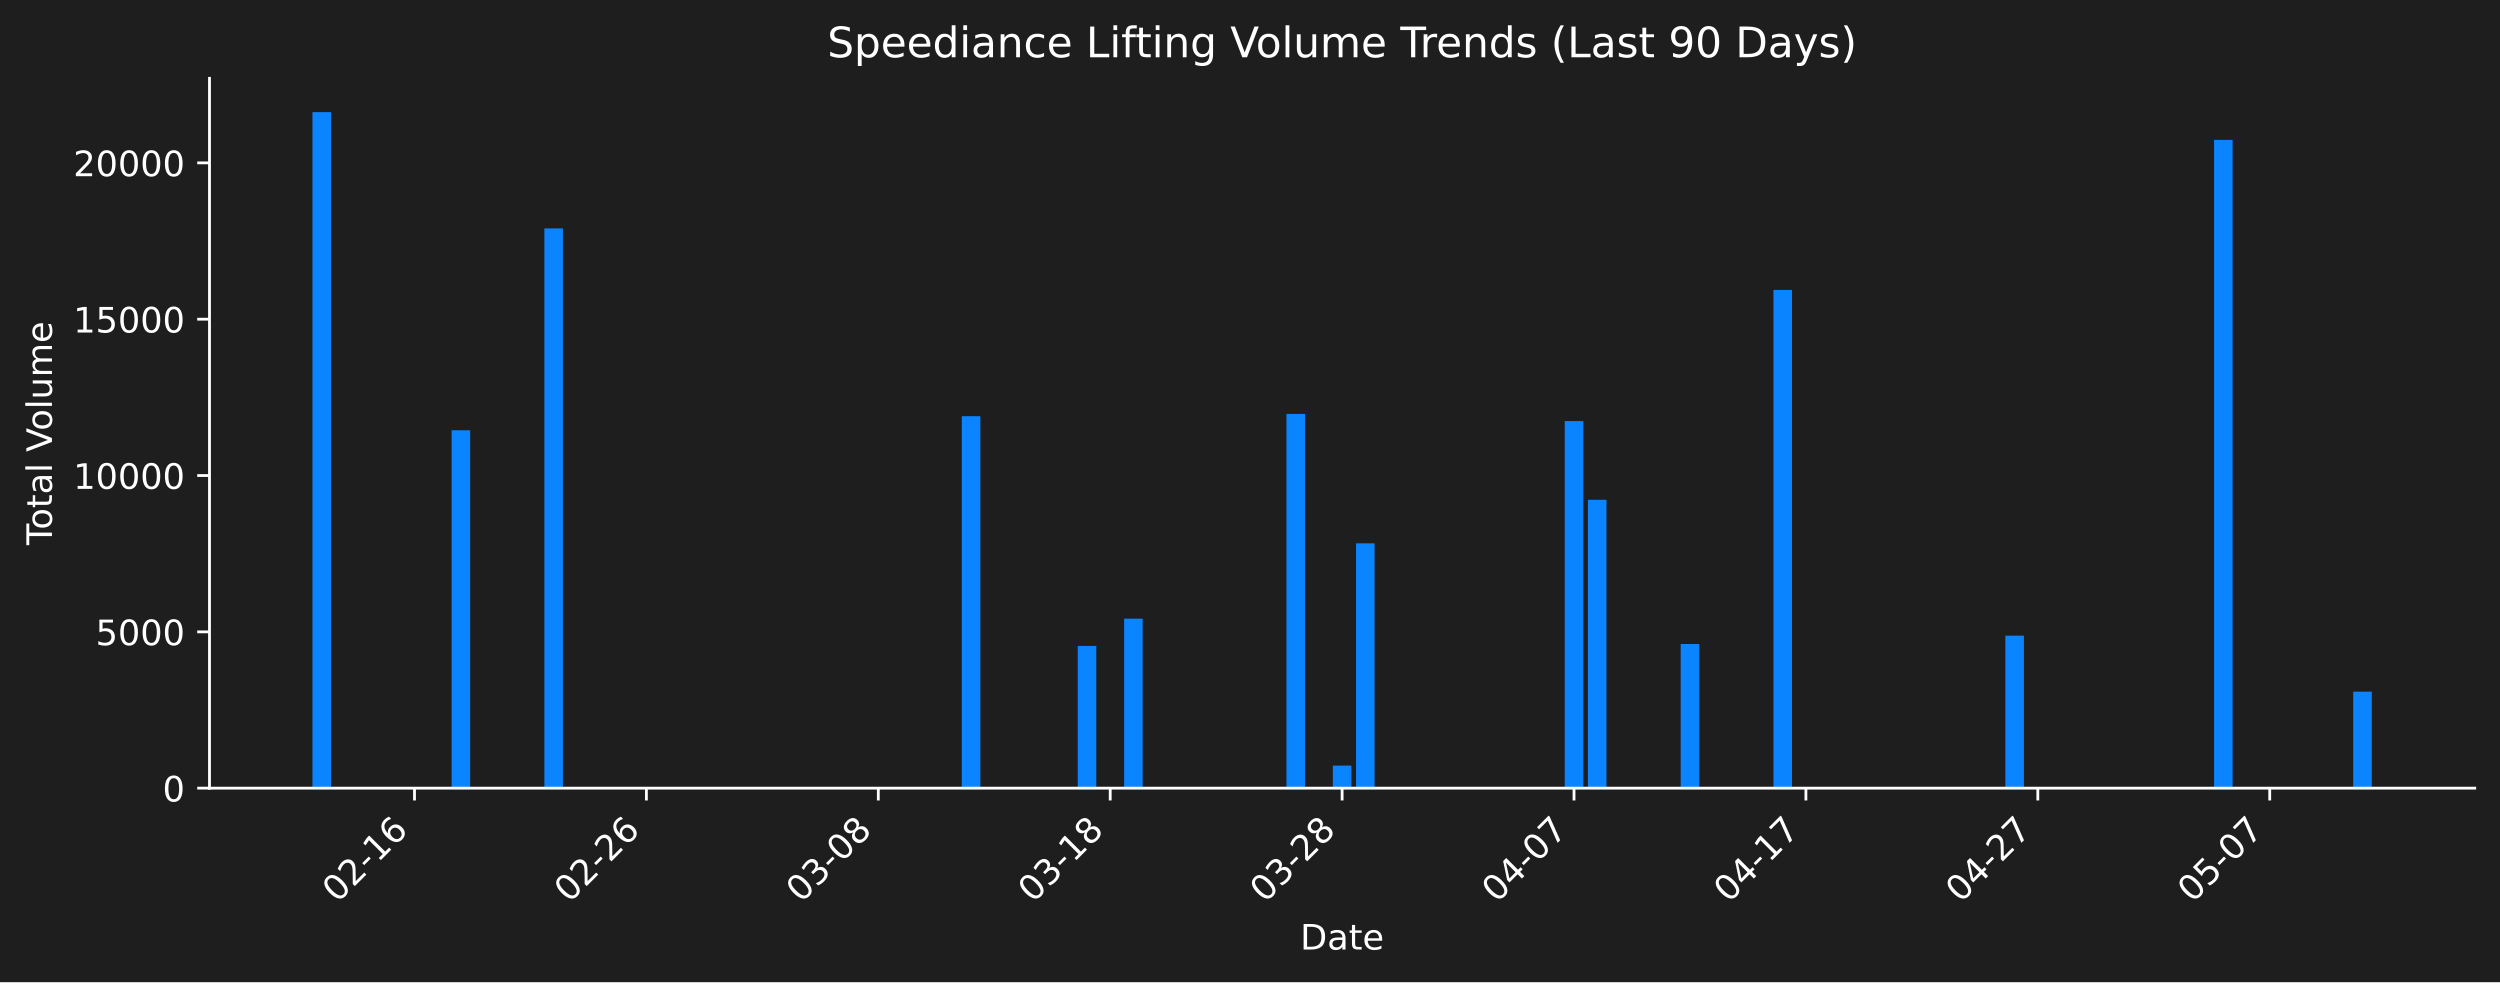
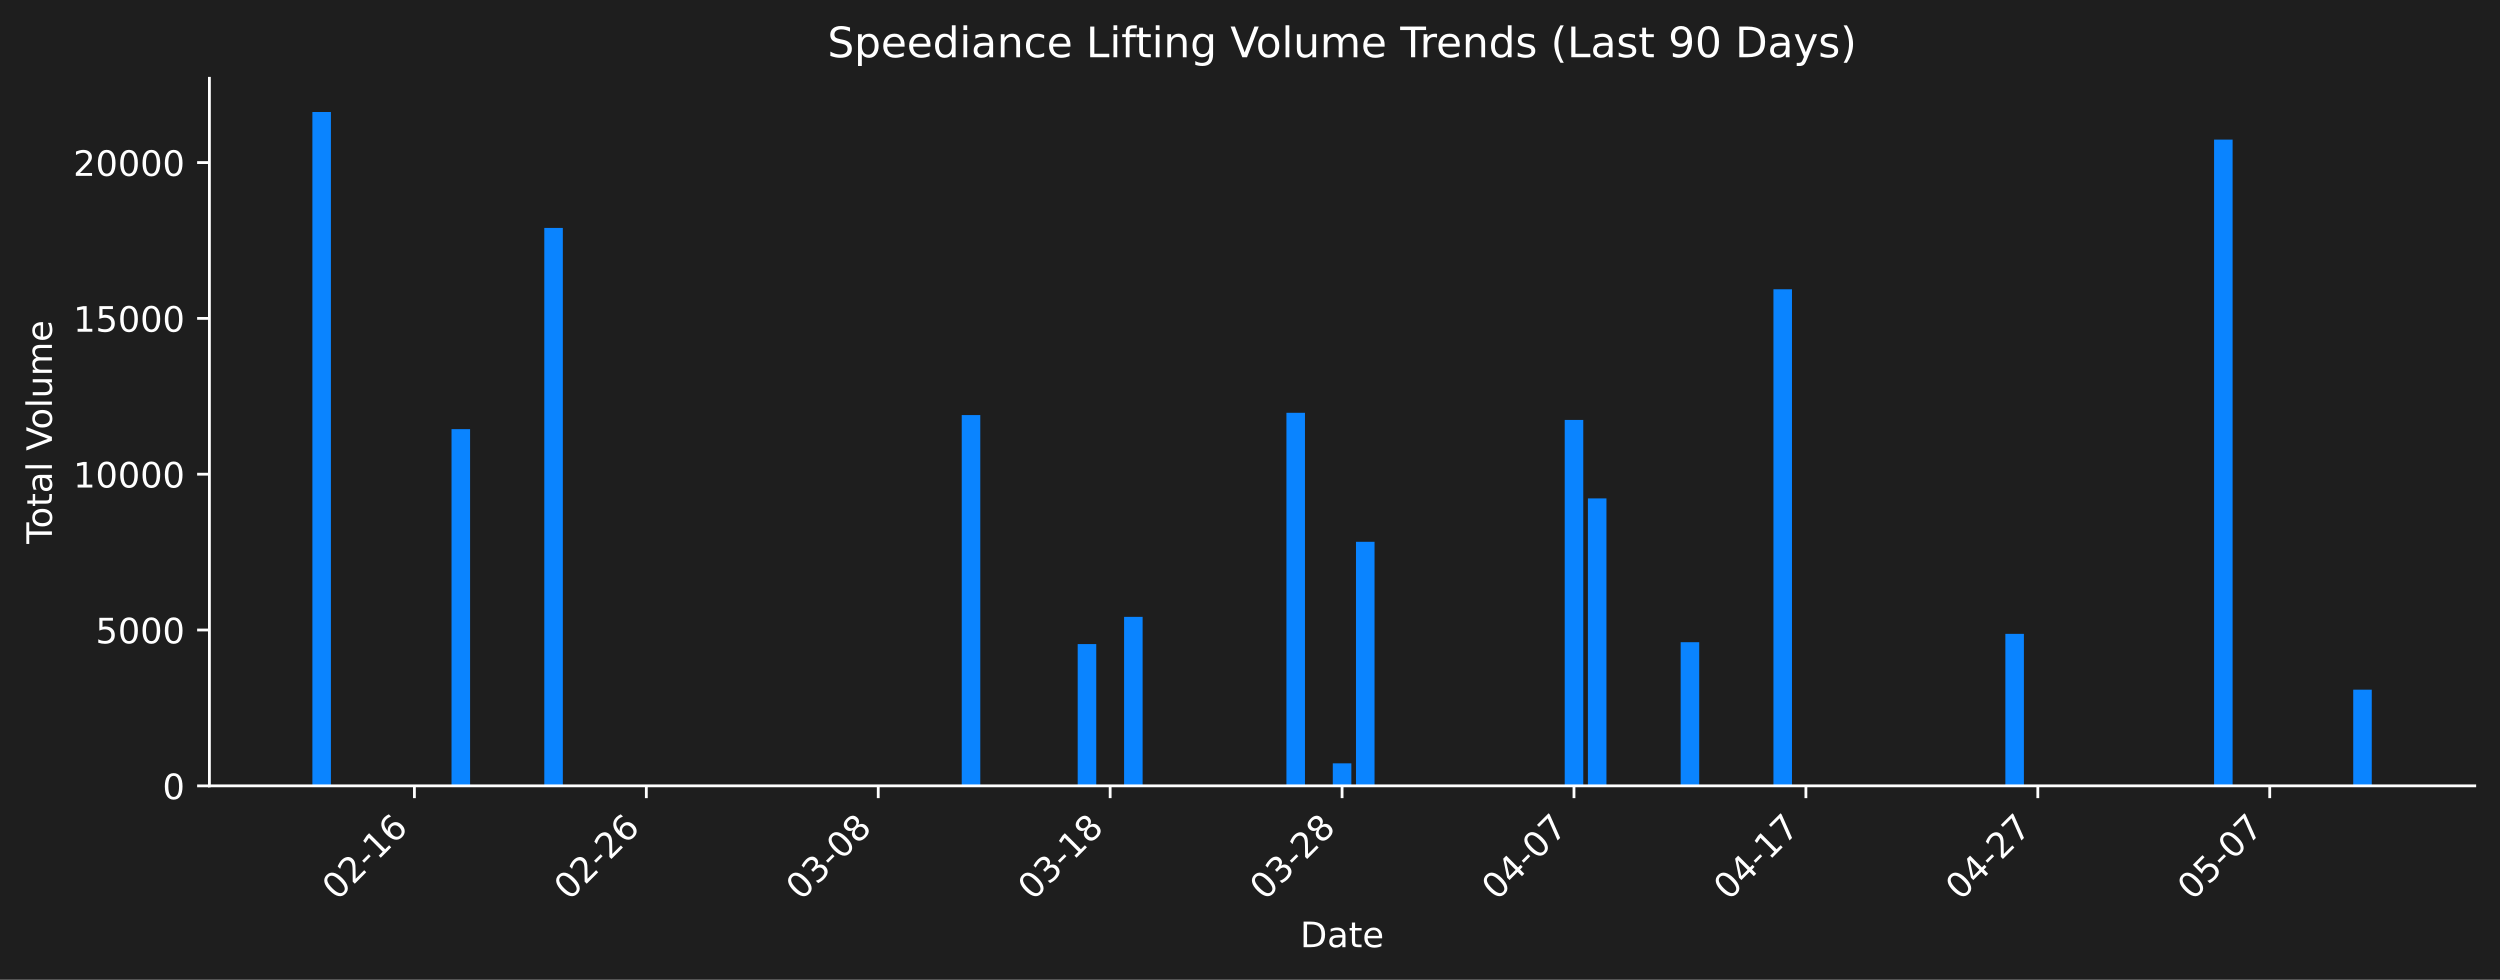
- <svg xmlns="http://www.w3.org/2000/svg" xmlns:xlink="http://www.w3.org/1999/xlink" width="712.306pt" height="279.832pt" viewBox="0 0 712.306 279.832" version="1.1">
+ <svg xmlns="http://www.w3.org/2000/svg" xmlns:xlink="http://www.w3.org/1999/xlink" width="712.621pt" height="279.271pt" viewBox="0 0 712.621 279.271" version="1.1">
  <defs>
    <style type="text/css">*{stroke-linejoin: round; stroke-linecap: butt}</style>
  </defs>
  <g id="figure_1">
    <g id="patch_1">
-       <path d="M 0 279.832  L 712.306 279.832  L 712.306 0  L 0 0  z " style="fill: #1e1e1e" />
+       <path d="M 0 279.271  L 712.621 279.271  L 712.621 0  L 0 0  z " style="fill: #1e1e1e" />
    </g>
    <g id="axes_1">
      <g id="patch_2">
-         <path d="M 59.691 224.563  L 705.106 224.563  L 705.106 22.318  L 59.691 22.318  L 59.691 224.563  z " style="fill: none" />
+         <path d="M 59.691 224.002  L 705.421 224.002  L 705.421 22.318  L 59.691 22.318  L 59.691 224.002  z " style="fill: none" />
      </g>
      <g id="patch_3">
-         <path d="M 89.028 224.563  L 94.314 224.563  L 94.314 31.949  L 89.028 31.949  z " clip-path="url(#p194a3046d8)" style="fill: #0a84ff" />
+         <path d="M 89.042 224.002  L 94.331 224.002  L 94.331 31.922  L 89.042 31.922  z " clip-path="url(#pcdb43b0e74)" style="fill: #0a84ff" />
      </g>
      <g id="patch_4">
-         <path d="M 128.672 224.563  L 133.958 224.563  L 133.958 122.595  L 128.672 122.595  z " clip-path="url(#p194a3046d8)" style="fill: #0a84ff" />
+         <path d="M 128.706 224.002  L 133.995 224.002  L 133.995 122.317  L 128.706 122.317  z " clip-path="url(#pcdb43b0e74)" style="fill: #0a84ff" />
      </g>
      <g id="patch_5">
-         <path d="M 155.102 224.563  L 160.388 224.563  L 160.388 65.082  L 155.102 65.082  z " clip-path="url(#p194a3046d8)" style="fill: #0a84ff" />
+         <path d="M 155.149 224.002  L 160.437 224.002  L 160.437 64.963  L 155.149 64.963  z " clip-path="url(#pcdb43b0e74)" style="fill: #0a84ff" />
      </g>
      <g id="patch_6">
-         <path d="M 274.036 224.563  L 279.322 224.563  L 279.322 118.586  L 274.036 118.586  z " clip-path="url(#p194a3046d8)" style="fill: #0a84ff" />
+         <path d="M 274.141 224.002  L 279.429 224.002  L 279.429 118.32  L 274.141 118.32  z " clip-path="url(#pcdb43b0e74)" style="fill: #0a84ff" />
      </g>
      <g id="patch_7">
-         <path d="M 307.073 224.563  L 312.359 224.563  L 312.359 184.032  L 307.073 184.032  z " clip-path="url(#p194a3046d8)" style="fill: #0a84ff" />
+         <path d="M 307.194 224.002  L 312.483 224.002  L 312.483 183.584  L 307.194 183.584  z " clip-path="url(#pcdb43b0e74)" style="fill: #0a84ff" />
      </g>
      <g id="patch_8">
-         <path d="M 320.288 224.563  L 325.574 224.563  L 325.574 176.273  L 320.288 176.273  z " clip-path="url(#p194a3046d8)" style="fill: #0a84ff" />
+         <path d="M 320.415 224.002  L 325.704 224.002  L 325.704 175.846  L 320.415 175.846  z " clip-path="url(#pcdb43b0e74)" style="fill: #0a84ff" />
      </g>
      <g id="patch_9">
-         <path d="M 366.54 224.563  L 371.826 224.563  L 371.826 117.936  L 366.54 117.936  z " clip-path="url(#p194a3046d8)" style="fill: #0a84ff" />
+         <path d="M 366.69 224.002  L 371.979 224.002  L 371.979 117.671  L 366.69 117.671  z " clip-path="url(#pcdb43b0e74)" style="fill: #0a84ff" />
      </g>
      <g id="patch_10">
-         <path d="M 379.755 224.563  L 385.041 224.563  L 385.041 218.132  L 379.755 218.132  z " clip-path="url(#p194a3046d8)" style="fill: #0a84ff" />
+         <path d="M 379.911 224.002  L 385.2 224.002  L 385.2 217.589  L 379.911 217.589  z " clip-path="url(#pcdb43b0e74)" style="fill: #0a84ff" />
      </g>
      <g id="patch_11">
-         <path d="M 386.363 224.563  L 391.649 224.563  L 391.649 154.815  L 386.363 154.815  z " clip-path="url(#p194a3046d8)" style="fill: #0a84ff" />
+         <path d="M 386.522 224.002  L 391.811 224.002  L 391.811 154.447  L 386.522 154.447  z " clip-path="url(#pcdb43b0e74)" style="fill: #0a84ff" />
      </g>
      <g id="patch_12">
-         <path d="M 445.83 224.563  L 451.116 224.563  L 451.116 119.976  L 445.83 119.976  z " clip-path="url(#p194a3046d8)" style="fill: #0a84ff" />
+         <path d="M 446.018 224.002  L 451.307 224.002  L 451.307 119.705  L 446.018 119.705  z " clip-path="url(#pcdb43b0e74)" style="fill: #0a84ff" />
      </g>
      <g id="patch_13">
-         <path d="M 452.437 224.563  L 457.723 224.563  L 457.723 142.397  L 452.437 142.397  z " clip-path="url(#p194a3046d8)" style="fill: #0a84ff" />
+         <path d="M 452.629 224.002  L 457.917 224.002  L 457.917 142.064  L 452.629 142.064  z " clip-path="url(#pcdb43b0e74)" style="fill: #0a84ff" />
      </g>
      <g id="patch_14">
-         <path d="M 478.867 224.563  L 484.153 224.563  L 484.153 183.498  L 478.867 183.498  z " clip-path="url(#p194a3046d8)" style="fill: #0a84ff" />
+         <path d="M 479.071 224.002  L 484.36 224.002  L 484.36 183.051  L 479.071 183.051  z " clip-path="url(#pcdb43b0e74)" style="fill: #0a84ff" />
      </g>
      <g id="patch_15">
-         <path d="M 505.297 224.563  L 510.583 224.563  L 510.583 82.617  L 505.297 82.617  z " clip-path="url(#p194a3046d8)" style="fill: #0a84ff" />
+         <path d="M 505.514 224.002  L 510.803 224.002  L 510.803 82.449  L 505.514 82.449  z " clip-path="url(#pcdb43b0e74)" style="fill: #0a84ff" />
      </g>
      <g id="patch_16">
-         <path d="M 571.371 224.563  L 576.657 224.563  L 576.657 181.124  L 571.371 181.124  z " clip-path="url(#p194a3046d8)" style="fill: #0a84ff" />
+         <path d="M 571.621 224.002  L 576.909 224.002  L 576.909 180.684  L 571.621 180.684  z " clip-path="url(#pcdb43b0e74)" style="fill: #0a84ff" />
      </g>
      <g id="patch_17">
-         <path d="M 584.586 224.563  L 589.872 224.563  L 589.872 224.563  L 584.586 224.563  z " clip-path="url(#p194a3046d8)" style="fill: #0a84ff" />
+         <path d="M 584.842 224.002  L 590.131 224.002  L 590.131 224.002  L 584.842 224.002  z " clip-path="url(#pcdb43b0e74)" style="fill: #0a84ff" />
      </g>
      <g id="patch_18">
-         <path d="M 630.838 224.563  L 636.124 224.563  L 636.124 39.846  L 630.838 39.846  z " clip-path="url(#p194a3046d8)" style="fill: #0a84ff" />
+         <path d="M 631.117 224.002  L 636.405 224.002  L 636.405 39.797  L 631.117 39.797  z " clip-path="url(#pcdb43b0e74)" style="fill: #0a84ff" />
      </g>
      <g id="patch_19">
-         <path d="M 670.483 224.563  L 675.769 224.563  L 675.769 197.065  L 670.483 197.065  z " clip-path="url(#p194a3046d8)" style="fill: #0a84ff" />
+         <path d="M 670.781 224.002  L 676.069 224.002  L 676.069 196.58  L 670.781 196.58  z " clip-path="url(#pcdb43b0e74)" style="fill: #0a84ff" />
      </g>
      <g id="matplotlib.axis_1">
        <g id="xtick_1">
          <g id="line2d_1">
            <defs>
-               <path id="m5ed603af7c" d="M 0 0  L 0 3.5  " style="stroke: #ffffff; stroke-width: 0.8" />
+               <path id="m68e577cd50" d="M 0 0  L 0 3.5  " style="stroke: #ffffff; stroke-width: 0.8" />
            </defs>
            <g>
-               <use xlink:href="#m5ed603af7c" x="118.1" y="224.563" style="fill: #ffffff; stroke: #ffffff; stroke-width: 0.8" />
+               <use xlink:href="#m68e577cd50" x="118.129" y="224.002" style="fill: #ffffff; stroke: #ffffff; stroke-width: 0.8" />
            </g>
          </g>
          <g id="text_1">
-             <g style="fill: #ffffff" transform="translate(96.08288 257.483) rotate(-45) scale(0.1 -0.1)">
+             <g style="fill: #ffffff" transform="translate(96.11139 256.9221) rotate(-45) scale(0.1 -0.1)">
              <defs>
                <path id="DejaVuSans-30" d="M 2034 4250  Q 1547 4250 1301 3770  Q 1056 3291 1056 2328  Q 1056 1369 1301 889  Q 1547 409 2034 409  Q 2525 409 2770 889  Q 3016 1369 3016 2328  Q 3016 3291 2770 3770  Q 2525 4250 2034 4250  z M 2034 4750  Q 2819 4750 3233 4129  Q 3647 3509 3647 2328  Q 3647 1150 3233 529  Q 2819 -91 2034 -91  Q 1250 -91 836 529  Q 422 1150 422 2328  Q 422 3509 836 4129  Q 1250 4750 2034 4750  z " transform="scale(0.015625)" />
                <path id="DejaVuSans-32" d="M 1228 531  L 3431 531  L 3431 0  L 469 0  L 469 531  Q 828 903 1448 1529  Q 2069 2156 2228 2338  Q 2531 2678 2651 2914  Q 2772 3150 2772 3378  Q 2772 3750 2511 3984  Q 2250 4219 1831 4219  Q 1534 4219 1204 4116  Q 875 4013 500 3803  L 500 4441  Q 881 4594 1212 4672  Q 1544 4750 1819 4750  Q 2544 4750 2975 4387  Q 3406 4025 3406 3419  Q 3406 3131 3298 2873  Q 3191 2616 2906 2266  Q 2828 2175 2409 1742  Q 1991 1309 1228 531  z " transform="scale(0.015625)" />
                <path id="DejaVuSans-2d" d="M 313 2009  L 1997 2009  L 1997 1497  L 313 1497  L 313 2009  z " transform="scale(0.015625)" />
                <path id="DejaVuSans-31" d="M 794 531  L 1825 531  L 1825 4091  L 703 3866  L 703 4441  L 1819 4666  L 2450 4666  L 2450 531  L 3481 531  L 3481 0  L 794 0  L 794 531  z " transform="scale(0.015625)" />
                <path id="DejaVuSans-36" d="M 2113 2584  Q 1688 2584 1439 2293  Q 1191 2003 1191 1497  Q 1191 994 1439 701  Q 1688 409 2113 409  Q 2538 409 2786 701  Q 3034 994 3034 1497  Q 3034 2003 2786 2293  Q 2538 2584 2113 2584  z M 3366 4563  L 3366 3988  Q 3128 4100 2886 4159  Q 2644 4219 2406 4219  Q 1781 4219 1451 3797  Q 1122 3375 1075 2522  Q 1259 2794 1537 2939  Q 1816 3084 2150 3084  Q 2853 3084 3261 2657  Q 3669 2231 3669 1497  Q 3669 778 3244 343  Q 2819 -91 2113 -91  Q 1303 -91 875 529  Q 447 1150 447 2328  Q 447 3434 972 4092  Q 1497 4750 2381 4750  Q 2619 4750 2861 4703  Q 3103 4656 3366 4563  z " transform="scale(0.015625)" />
              </defs>
              <use xlink:href="#DejaVuSans-30" />
              <use xlink:href="#DejaVuSans-32" transform="translate(63.62305 0)" />
              <use xlink:href="#DejaVuSans-2d" transform="translate(127.2461 0)" />
              <use xlink:href="#DejaVuSans-31" transform="translate(163.3301 0)" />
              <use xlink:href="#DejaVuSans-36" transform="translate(226.9531 0)" />
            </g>
          </g>
        </g>
        <g id="xtick_2">
          <g id="line2d_2">
            <g>
-               <use xlink:href="#m5ed603af7c" x="184.175" y="224.563" style="fill: #ffffff; stroke: #ffffff; stroke-width: 0.8" />
+               <use xlink:href="#m68e577cd50" x="184.236" y="224.002" style="fill: #ffffff; stroke: #ffffff; stroke-width: 0.8" />
            </g>
          </g>
          <g id="text_2">
-             <g style="fill: #ffffff" transform="translate(162.1573 257.483) rotate(-45) scale(0.1 -0.1)">
+             <g style="fill: #ffffff" transform="translate(162.2181 256.9221) rotate(-45) scale(0.1 -0.1)">
              <use xlink:href="#DejaVuSans-30" />
              <use xlink:href="#DejaVuSans-32" transform="translate(63.62305 0)" />
              <use xlink:href="#DejaVuSans-2d" transform="translate(127.2461 0)" />
              <use xlink:href="#DejaVuSans-32" transform="translate(163.3301 0)" />
              <use xlink:href="#DejaVuSans-36" transform="translate(226.9531 0)" />
            </g>
          </g>
        </g>
        <g id="xtick_3">
          <g id="line2d_3">
            <g>
-               <use xlink:href="#m5ed603af7c" x="250.249" y="224.563" style="fill: #ffffff; stroke: #ffffff; stroke-width: 0.8" />
+               <use xlink:href="#m68e577cd50" x="250.342" y="224.002" style="fill: #ffffff; stroke: #ffffff; stroke-width: 0.8" />
            </g>
          </g>
          <g id="text_3">
-             <g style="fill: #ffffff" transform="translate(228.2317 257.483) rotate(-45) scale(0.1 -0.1)">
+             <g style="fill: #ffffff" transform="translate(228.3247 256.9221) rotate(-45) scale(0.1 -0.1)">
              <defs>
                <path id="DejaVuSans-33" d="M 2597 2516  Q 3050 2419 3304 2112  Q 3559 1806 3559 1356  Q 3559 666 3084 287  Q 2609 -91 1734 -91  Q 1441 -91 1130 -33  Q 819 25 488 141  L 488 750  Q 750 597 1062 519  Q 1375 441 1716 441  Q 2309 441 2620 675  Q 2931 909 2931 1356  Q 2931 1769 2642 2001  Q 2353 2234 1838 2234  L 1294 2234  L 1294 2753  L 1863 2753  Q 2328 2753 2575 2939  Q 2822 3125 2822 3475  Q 2822 3834 2567 4026  Q 2313 4219 1838 4219  Q 1578 4219 1281 4162  Q 984 4106 628 3988  L 628 4550  Q 988 4650 1302 4700  Q 1616 4750 1894 4750  Q 2613 4750 3031 4423  Q 3450 4097 3450 3541  Q 3450 3153 3228 2886  Q 3006 2619 2597 2516  z " transform="scale(0.015625)" />
                <path id="DejaVuSans-38" d="M 2034 2216  Q 1584 2216 1326 1975  Q 1069 1734 1069 1313  Q 1069 891 1326 650  Q 1584 409 2034 409  Q 2484 409 2743 651  Q 3003 894 3003 1313  Q 3003 1734 2745 1975  Q 2488 2216 2034 2216  z M 1403 2484  Q 997 2584 770 2862  Q 544 3141 544 3541  Q 544 4100 942 4425  Q 1341 4750 2034 4750  Q 2731 4750 3128 4425  Q 3525 4100 3525 3541  Q 3525 3141 3298 2862  Q 3072 2584 2669 2484  Q 3125 2378 3379 2068  Q 3634 1759 3634 1313  Q 3634 634 3220 271  Q 2806 -91 2034 -91  Q 1263 -91 848 271  Q 434 634 434 1313  Q 434 1759 690 2068  Q 947 2378 1403 2484  z M 1172 3481  Q 1172 3119 1398 2916  Q 1625 2713 2034 2713  Q 2441 2713 2670 2916  Q 2900 3119 2900 3481  Q 2900 3844 2670 4047  Q 2441 4250 2034 4250  Q 1625 4250 1398 4047  Q 1172 3844 1172 3481  z " transform="scale(0.015625)" />
              </defs>
              <use xlink:href="#DejaVuSans-30" />
              <use xlink:href="#DejaVuSans-33" transform="translate(63.62305 0)" />
              <use xlink:href="#DejaVuSans-2d" transform="translate(127.2461 0)" />
              <use xlink:href="#DejaVuSans-30" transform="translate(163.3301 0)" />
              <use xlink:href="#DejaVuSans-38" transform="translate(226.9531 0)" />
            </g>
          </g>
        </g>
        <g id="xtick_4">
          <g id="line2d_4">
            <g>
-               <use xlink:href="#m5ed603af7c" x="316.324" y="224.563" style="fill: #ffffff; stroke: #ffffff; stroke-width: 0.8" />
+               <use xlink:href="#m68e577cd50" x="316.449" y="224.002" style="fill: #ffffff; stroke: #ffffff; stroke-width: 0.8" />
            </g>
          </g>
          <g id="text_4">
-             <g style="fill: #ffffff" transform="translate(294.3062 257.483) rotate(-45) scale(0.1 -0.1)">
+             <g style="fill: #ffffff" transform="translate(294.4314 256.9221) rotate(-45) scale(0.1 -0.1)">
              <use xlink:href="#DejaVuSans-30" />
              <use xlink:href="#DejaVuSans-33" transform="translate(63.62305 0)" />
              <use xlink:href="#DejaVuSans-2d" transform="translate(127.2461 0)" />
              <use xlink:href="#DejaVuSans-31" transform="translate(163.3301 0)" />
              <use xlink:href="#DejaVuSans-38" transform="translate(226.9531 0)" />
            </g>
          </g>
        </g>
        <g id="xtick_5">
          <g id="line2d_5">
            <g>
-               <use xlink:href="#m5ed603af7c" x="382.398" y="224.563" style="fill: #ffffff; stroke: #ffffff; stroke-width: 0.8" />
+               <use xlink:href="#m68e577cd50" x="382.556" y="224.002" style="fill: #ffffff; stroke: #ffffff; stroke-width: 0.8" />
            </g>
          </g>
          <g id="text_5">
-             <g style="fill: #ffffff" transform="translate(360.3806 257.483) rotate(-45) scale(0.1 -0.1)">
+             <g style="fill: #ffffff" transform="translate(360.5381 256.9221) rotate(-45) scale(0.1 -0.1)">
              <use xlink:href="#DejaVuSans-30" />
              <use xlink:href="#DejaVuSans-33" transform="translate(63.62305 0)" />
              <use xlink:href="#DejaVuSans-2d" transform="translate(127.2461 0)" />
              <use xlink:href="#DejaVuSans-32" transform="translate(163.3301 0)" />
              <use xlink:href="#DejaVuSans-38" transform="translate(226.9531 0)" />
            </g>
          </g>
        </g>
        <g id="xtick_6">
          <g id="line2d_6">
            <g>
-               <use xlink:href="#m5ed603af7c" x="448.473" y="224.563" style="fill: #ffffff; stroke: #ffffff; stroke-width: 0.8" />
+               <use xlink:href="#m68e577cd50" x="448.662" y="224.002" style="fill: #ffffff; stroke: #ffffff; stroke-width: 0.8" />
            </g>
          </g>
          <g id="text_6">
-             <g style="fill: #ffffff" transform="translate(426.455 257.483) rotate(-45) scale(0.1 -0.1)">
+             <g style="fill: #ffffff" transform="translate(426.6448 256.9221) rotate(-45) scale(0.1 -0.1)">
              <defs>
                <path id="DejaVuSans-34" d="M 2419 4116  L 825 1625  L 2419 1625  L 2419 4116  z M 2253 4666  L 3047 4666  L 3047 1625  L 3713 1625  L 3713 1100  L 3047 1100  L 3047 0  L 2419 0  L 2419 1100  L 313 1100  L 313 1709  L 2253 4666  z " transform="scale(0.015625)" />
                <path id="DejaVuSans-37" d="M 525 4666  L 3525 4666  L 3525 4397  L 1831 0  L 1172 0  L 2766 4134  L 525 4134  L 525 4666  z " transform="scale(0.015625)" />
              </defs>
              <use xlink:href="#DejaVuSans-30" />
              <use xlink:href="#DejaVuSans-34" transform="translate(63.62305 0)" />
              <use xlink:href="#DejaVuSans-2d" transform="translate(127.2461 0)" />
              <use xlink:href="#DejaVuSans-30" transform="translate(163.3301 0)" />
              <use xlink:href="#DejaVuSans-37" transform="translate(226.9531 0)" />
            </g>
          </g>
        </g>
        <g id="xtick_7">
          <g id="line2d_7">
            <g>
-               <use xlink:href="#m5ed603af7c" x="514.547" y="224.563" style="fill: #ffffff; stroke: #ffffff; stroke-width: 0.8" />
+               <use xlink:href="#m68e577cd50" x="514.769" y="224.002" style="fill: #ffffff; stroke: #ffffff; stroke-width: 0.8" />
            </g>
          </g>
          <g id="text_7">
-             <g style="fill: #ffffff" transform="translate(492.5294 257.483) rotate(-45) scale(0.1 -0.1)">
+             <g style="fill: #ffffff" transform="translate(492.7514 256.9221) rotate(-45) scale(0.1 -0.1)">
              <use xlink:href="#DejaVuSans-30" />
              <use xlink:href="#DejaVuSans-34" transform="translate(63.62305 0)" />
              <use xlink:href="#DejaVuSans-2d" transform="translate(127.2461 0)" />
              <use xlink:href="#DejaVuSans-31" transform="translate(163.3301 0)" />
              <use xlink:href="#DejaVuSans-37" transform="translate(226.9531 0)" />
            </g>
          </g>
        </g>
        <g id="xtick_8">
          <g id="line2d_8">
            <g>
-               <use xlink:href="#m5ed603af7c" x="580.621" y="224.563" style="fill: #ffffff; stroke: #ffffff; stroke-width: 0.8" />
+               <use xlink:href="#m68e577cd50" x="580.876" y="224.002" style="fill: #ffffff; stroke: #ffffff; stroke-width: 0.8" />
            </g>
          </g>
          <g id="text_8">
-             <g style="fill: #ffffff" transform="translate(558.6039 257.483) rotate(-45) scale(0.1 -0.1)">
+             <g style="fill: #ffffff" transform="translate(558.8581 256.9221) rotate(-45) scale(0.1 -0.1)">
              <use xlink:href="#DejaVuSans-30" />
              <use xlink:href="#DejaVuSans-34" transform="translate(63.62305 0)" />
              <use xlink:href="#DejaVuSans-2d" transform="translate(127.2461 0)" />
              <use xlink:href="#DejaVuSans-32" transform="translate(163.3301 0)" />
              <use xlink:href="#DejaVuSans-37" transform="translate(226.9531 0)" />
            </g>
          </g>
        </g>
        <g id="xtick_9">
          <g id="line2d_9">
            <g>
-               <use xlink:href="#m5ed603af7c" x="646.696" y="224.563" style="fill: #ffffff; stroke: #ffffff; stroke-width: 0.8" />
+               <use xlink:href="#m68e577cd50" x="646.982" y="224.002" style="fill: #ffffff; stroke: #ffffff; stroke-width: 0.8" />
            </g>
          </g>
          <g id="text_9">
-             <g style="fill: #ffffff" transform="translate(624.6783 257.483) rotate(-45) scale(0.1 -0.1)">
+             <g style="fill: #ffffff" transform="translate(624.9648 256.9221) rotate(-45) scale(0.1 -0.1)">
              <defs>
                <path id="DejaVuSans-35" d="M 691 4666  L 3169 4666  L 3169 4134  L 1269 4134  L 1269 2991  Q 1406 3038 1543 3061  Q 1681 3084 1819 3084  Q 2600 3084 3056 2656  Q 3513 2228 3513 1497  Q 3513 744 3044 326  Q 2575 -91 1722 -91  Q 1428 -91 1123 -41  Q 819 9 494 109  L 494 744  Q 775 591 1075 516  Q 1375 441 1709 441  Q 2250 441 2565 725  Q 2881 1009 2881 1497  Q 2881 1984 2565 2268  Q 2250 2553 1709 2553  Q 1456 2553 1204 2497  Q 953 2441 691 2322  L 691 4666  z " transform="scale(0.015625)" />
              </defs>
              <use xlink:href="#DejaVuSans-30" />
              <use xlink:href="#DejaVuSans-35" transform="translate(63.62305 0)" />
              <use xlink:href="#DejaVuSans-2d" transform="translate(127.2461 0)" />
              <use xlink:href="#DejaVuSans-30" transform="translate(163.3301 0)" />
              <use xlink:href="#DejaVuSans-37" transform="translate(226.9531 0)" />
            </g>
          </g>
        </g>
        <g id="text_10">
-           <g style="fill: #ffffff" transform="translate(370.4473 270.552) scale(0.1 -0.1)">
+           <g style="fill: #ffffff" transform="translate(370.6048 269.9911) scale(0.1 -0.1)">
            <defs>
              <path id="DejaVuSans-44" d="M 1259 4147  L 1259 519  L 2022 519  Q 2988 519 3436 956  Q 3884 1394 3884 2338  Q 3884 3275 3436 3711  Q 2988 4147 2022 4147  L 1259 4147  z M 628 4666  L 1925 4666  Q 3281 4666 3915 4102  Q 4550 3538 4550 2338  Q 4550 1131 3912 565  Q 3275 0 1925 0  L 628 0  L 628 4666  z " transform="scale(0.015625)" />
              <path id="DejaVuSans-61" d="M 2194 1759  Q 1497 1759 1228 1600  Q 959 1441 959 1056  Q 959 750 1161 570  Q 1363 391 1709 391  Q 2188 391 2477 730  Q 2766 1069 2766 1631  L 2766 1759  L 2194 1759  z M 3341 1997  L 3341 0  L 2766 0  L 2766 531  Q 2569 213 2275 61  Q 1981 -91 1556 -91  Q 1019 -91 701 211  Q 384 513 384 1019  Q 384 1609 779 1909  Q 1175 2209 1959 2209  L 2766 2209  L 2766 2266  Q 2766 2663 2505 2880  Q 2244 3097 1772 3097  Q 1472 3097 1187 3025  Q 903 2953 641 2809  L 641 3341  Q 956 3463 1253 3523  Q 1550 3584 1831 3584  Q 2591 3584 2966 3190  Q 3341 2797 3341 1997  z " transform="scale(0.015625)" />
              <path id="DejaVuSans-74" d="M 1172 4494  L 1172 3500  L 2356 3500  L 2356 3053  L 1172 3053  L 1172 1153  Q 1172 725 1289 603  Q 1406 481 1766 481  L 2356 481  L 2356 0  L 1766 0  Q 1100 0 847 248  Q 594 497 594 1153  L 594 3053  L 172 3053  L 172 3500  L 594 3500  L 594 4494  L 1172 4494  z " transform="scale(0.015625)" />
              <path id="DejaVuSans-65" d="M 3597 1894  L 3597 1613  L 953 1613  Q 991 1019 1311 708  Q 1631 397 2203 397  Q 2534 397 2845 478  Q 3156 559 3463 722  L 3463 178  Q 3153 47 2828 -22  Q 2503 -91 2169 -91  Q 1331 -91 842 396  Q 353 884 353 1716  Q 353 2575 817 3079  Q 1281 3584 2069 3584  Q 2775 3584 3186 3129  Q 3597 2675 3597 1894  z M 3022 2063  Q 3016 2534 2758 2815  Q 2500 3097 2075 3097  Q 1594 3097 1305 2825  Q 1016 2553 972 2059  L 3022 2063  z " transform="scale(0.015625)" />
            </defs>
            <use xlink:href="#DejaVuSans-44" />
            <use xlink:href="#DejaVuSans-61" transform="translate(77.00195 0)" />
            <use xlink:href="#DejaVuSans-74" transform="translate(138.2812 0)" />
            <use xlink:href="#DejaVuSans-65" transform="translate(177.4902 0)" />
          </g>
        </g>
      </g>
      <g id="matplotlib.axis_2">
        <g id="ytick_1">
          <g id="line2d_10">
            <defs>
-               <path id="mf6ba278857" d="M 0 0  L -3.5 0  " style="stroke: #ffffff; stroke-width: 0.8" />
+               <path id="m1096af3718" d="M 0 0  L -3.5 0  " style="stroke: #ffffff; stroke-width: 0.8" />
            </defs>
            <g>
-               <use xlink:href="#mf6ba278857" x="59.691" y="224.563" style="fill: #ffffff; stroke: #ffffff; stroke-width: 0.8" />
+               <use xlink:href="#m1096af3718" x="59.691" y="224.002" style="fill: #ffffff; stroke: #ffffff; stroke-width: 0.8" />
            </g>
          </g>
          <g id="text_11">
-             <g style="fill: #ffffff" transform="translate(46.32812 228.3623) scale(0.1 -0.1)">
+             <g style="fill: #ffffff" transform="translate(46.32812 227.8014) scale(0.1 -0.1)">
              <use xlink:href="#DejaVuSans-30" />
            </g>
          </g>
        </g>
        <g id="ytick_2">
          <g id="line2d_11">
            <g>
-               <use xlink:href="#mf6ba278857" x="59.691" y="180.024" style="fill: #ffffff; stroke: #ffffff; stroke-width: 0.8" />
+               <use xlink:href="#m1096af3718" x="59.691" y="179.586" style="fill: #ffffff; stroke: #ffffff; stroke-width: 0.8" />
            </g>
          </g>
          <g id="text_12">
-             <g style="fill: #ffffff" transform="translate(27.24063 183.8231) scale(0.1 -0.1)">
+             <g style="fill: #ffffff" transform="translate(27.24063 183.3857) scale(0.1 -0.1)">
              <use xlink:href="#DejaVuSans-35" />
              <use xlink:href="#DejaVuSans-30" transform="translate(63.62305 0)" />
              <use xlink:href="#DejaVuSans-30" transform="translate(127.2461 0)" />
              <use xlink:href="#DejaVuSans-30" transform="translate(190.8691 0)" />
            </g>
          </g>
        </g>
        <g id="ytick_3">
          <g id="line2d_12">
            <g>
-               <use xlink:href="#mf6ba278857" x="59.691" y="135.485" style="fill: #ffffff; stroke: #ffffff; stroke-width: 0.8" />
+               <use xlink:href="#m1096af3718" x="59.691" y="135.171" style="fill: #ffffff; stroke: #ffffff; stroke-width: 0.8" />
            </g>
          </g>
          <g id="text_13">
-             <g style="fill: #ffffff" transform="translate(20.87813 139.2839) scale(0.1 -0.1)">
+             <g style="fill: #ffffff" transform="translate(20.87813 138.97) scale(0.1 -0.1)">
              <use xlink:href="#DejaVuSans-31" />
              <use xlink:href="#DejaVuSans-30" transform="translate(63.62305 0)" />
              <use xlink:href="#DejaVuSans-30" transform="translate(127.2461 0)" />
              <use xlink:href="#DejaVuSans-30" transform="translate(190.8691 0)" />
              <use xlink:href="#DejaVuSans-30" transform="translate(254.4922 0)" />
            </g>
          </g>
        </g>
        <g id="ytick_4">
          <g id="line2d_13">
            <g>
-               <use xlink:href="#mf6ba278857" x="59.691" y="90.945" style="fill: #ffffff; stroke: #ffffff; stroke-width: 0.8" />
+               <use xlink:href="#m1096af3718" x="59.691" y="90.755" style="fill: #ffffff; stroke: #ffffff; stroke-width: 0.8" />
            </g>
          </g>
          <g id="text_14">
-             <g style="fill: #ffffff" transform="translate(20.87813 94.74468) scale(0.1 -0.1)">
+             <g style="fill: #ffffff" transform="translate(20.87813 94.55436) scale(0.1 -0.1)">
              <use xlink:href="#DejaVuSans-31" />
              <use xlink:href="#DejaVuSans-35" transform="translate(63.62305 0)" />
              <use xlink:href="#DejaVuSans-30" transform="translate(127.2461 0)" />
              <use xlink:href="#DejaVuSans-30" transform="translate(190.8691 0)" />
              <use xlink:href="#DejaVuSans-30" transform="translate(254.4922 0)" />
            </g>
          </g>
        </g>
        <g id="ytick_5">
          <g id="line2d_14">
            <g>
-               <use xlink:href="#mf6ba278857" x="59.691" y="46.406" style="fill: #ffffff; stroke: #ffffff; stroke-width: 0.8" />
+               <use xlink:href="#m1096af3718" x="59.691" y="46.339" style="fill: #ffffff; stroke: #ffffff; stroke-width: 0.8" />
            </g>
          </g>
          <g id="text_15">
-             <g style="fill: #ffffff" transform="translate(20.87813 50.20548) scale(0.1 -0.1)">
+             <g style="fill: #ffffff" transform="translate(20.87813 50.13868) scale(0.1 -0.1)">
              <use xlink:href="#DejaVuSans-32" />
              <use xlink:href="#DejaVuSans-30" transform="translate(63.62305 0)" />
              <use xlink:href="#DejaVuSans-30" transform="translate(127.2461 0)" />
              <use xlink:href="#DejaVuSans-30" transform="translate(190.8691 0)" />
              <use xlink:href="#DejaVuSans-30" transform="translate(254.4922 0)" />
            </g>
          </g>
        </g>
        <g id="text_16">
-           <g style="fill: #ffffff" transform="translate(14.79844 155.3031) rotate(-90) scale(0.1 -0.1)">
+           <g style="fill: #ffffff" transform="translate(14.79844 155.0226) rotate(-90) scale(0.1 -0.1)">
            <defs>
              <path id="DejaVuSans-54" d="M -19 4666  L 3928 4666  L 3928 4134  L 2272 4134  L 2272 0  L 1638 0  L 1638 4134  L -19 4134  L -19 4666  z " transform="scale(0.015625)" />
              <path id="DejaVuSans-6f" d="M 1959 3097  Q 1497 3097 1228 2736  Q 959 2375 959 1747  Q 959 1119 1226 758  Q 1494 397 1959 397  Q 2419 397 2687 759  Q 2956 1122 2956 1747  Q 2956 2369 2687 2733  Q 2419 3097 1959 3097  z M 1959 3584  Q 2709 3584 3137 3096  Q 3566 2609 3566 1747  Q 3566 888 3137 398  Q 2709 -91 1959 -91  Q 1206 -91 779 398  Q 353 888 353 1747  Q 353 2609 779 3096  Q 1206 3584 1959 3584  z " transform="scale(0.015625)" />
              <path id="DejaVuSans-6c" d="M 603 4863  L 1178 4863  L 1178 0  L 603 0  L 603 4863  z " transform="scale(0.015625)" />
              <path id="DejaVuSans-20" transform="scale(0.015625)" />
              <path id="DejaVuSans-56" d="M 1831 0  L 50 4666  L 709 4666  L 2188 738  L 3669 4666  L 4325 4666  L 2547 0  L 1831 0  z " transform="scale(0.015625)" />
              <path id="DejaVuSans-75" d="M 544 1381  L 544 3500  L 1119 3500  L 1119 1403  Q 1119 906 1312 657  Q 1506 409 1894 409  Q 2359 409 2629 706  Q 2900 1003 2900 1516  L 2900 3500  L 3475 3500  L 3475 0  L 2900 0  L 2900 538  Q 2691 219 2414 64  Q 2138 -91 1772 -91  Q 1169 -91 856 284  Q 544 659 544 1381  z M 1991 3584  L 1991 3584  z " transform="scale(0.015625)" />
              <path id="DejaVuSans-6d" d="M 3328 2828  Q 3544 3216 3844 3400  Q 4144 3584 4550 3584  Q 5097 3584 5394 3201  Q 5691 2819 5691 2113  L 5691 0  L 5113 0  L 5113 2094  Q 5113 2597 4934 2840  Q 4756 3084 4391 3084  Q 3944 3084 3684 2787  Q 3425 2491 3425 1978  L 3425 0  L 2847 0  L 2847 2094  Q 2847 2600 2669 2842  Q 2491 3084 2119 3084  Q 1678 3084 1418 2786  Q 1159 2488 1159 1978  L 1159 0  L 581 0  L 581 3500  L 1159 3500  L 1159 2956  Q 1356 3278 1631 3431  Q 1906 3584 2284 3584  Q 2666 3584 2933 3390  Q 3200 3197 3328 2828  z " transform="scale(0.015625)" />
            </defs>
            <use xlink:href="#DejaVuSans-54" />
            <use xlink:href="#DejaVuSans-6f" transform="translate(44.08398 0)" />
            <use xlink:href="#DejaVuSans-74" transform="translate(105.2656 0)" />
            <use xlink:href="#DejaVuSans-61" transform="translate(144.4746 0)" />
            <use xlink:href="#DejaVuSans-6c" transform="translate(205.7539 0)" />
            <use xlink:href="#DejaVuSans-20" transform="translate(233.5371 0)" />
            <use xlink:href="#DejaVuSans-56" transform="translate(265.3242 0)" />
            <use xlink:href="#DejaVuSans-6f" transform="translate(325.9824 0)" />
            <use xlink:href="#DejaVuSans-6c" transform="translate(387.1641 0)" />
            <use xlink:href="#DejaVuSans-75" transform="translate(414.9473 0)" />
            <use xlink:href="#DejaVuSans-6d" transform="translate(478.3262 0)" />
            <use xlink:href="#DejaVuSans-65" transform="translate(575.7383 0)" />
          </g>
        </g>
      </g>
      <g id="patch_20">
-         <path d="M 59.691 224.563  L 59.691 22.318  " style="fill: none; stroke: #ffffff; stroke-width: 0.8; stroke-linejoin: miter; stroke-linecap: square" />
+         <path d="M 59.691 224.002  L 59.691 22.318  " style="fill: none; stroke: #ffffff; stroke-width: 0.8; stroke-linejoin: miter; stroke-linecap: square" />
      </g>
      <g id="patch_21">
-         <path d="M 59.691 224.563  L 705.106 224.563  " style="fill: none; stroke: #ffffff; stroke-width: 0.8; stroke-linejoin: miter; stroke-linecap: square" />
+         <path d="M 59.691 224.002  L 705.421 224.002  " style="fill: none; stroke: #ffffff; stroke-width: 0.8; stroke-linejoin: miter; stroke-linecap: square" />
      </g>
      <g id="text_17">
-         <g style="fill: #ffffff" transform="translate(235.7159 16.31812) scale(0.12 -0.12)">
+         <g style="fill: #ffffff" transform="translate(235.8734 16.31812) scale(0.12 -0.12)">
          <defs>
            <path id="DejaVuSans-53" d="M 3425 4513  L 3425 3897  Q 3066 4069 2747 4153  Q 2428 4238 2131 4238  Q 1616 4238 1336 4038  Q 1056 3838 1056 3469  Q 1056 3159 1242 3001  Q 1428 2844 1947 2747  L 2328 2669  Q 3034 2534 3370 2195  Q 3706 1856 3706 1288  Q 3706 609 3251 259  Q 2797 -91 1919 -91  Q 1588 -91 1214 -16  Q 841 59 441 206  L 441 856  Q 825 641 1194 531  Q 1563 422 1919 422  Q 2459 422 2753 634  Q 3047 847 3047 1241  Q 3047 1584 2836 1778  Q 2625 1972 2144 2069  L 1759 2144  Q 1053 2284 737 2584  Q 422 2884 422 3419  Q 422 4038 858 4394  Q 1294 4750 2059 4750  Q 2388 4750 2728 4690  Q 3069 4631 3425 4513  z " transform="scale(0.015625)" />
            <path id="DejaVuSans-70" d="M 1159 525  L 1159 -1331  L 581 -1331  L 581 3500  L 1159 3500  L 1159 2969  Q 1341 3281 1617 3432  Q 1894 3584 2278 3584  Q 2916 3584 3314 3078  Q 3713 2572 3713 1747  Q 3713 922 3314 415  Q 2916 -91 2278 -91  Q 1894 -91 1617 61  Q 1341 213 1159 525  z M 3116 1747  Q 3116 2381 2855 2742  Q 2594 3103 2138 3103  Q 1681 3103 1420 2742  Q 1159 2381 1159 1747  Q 1159 1113 1420 752  Q 1681 391 2138 391  Q 2594 391 2855 752  Q 3116 1113 3116 1747  z " transform="scale(0.015625)" />
            <path id="DejaVuSans-64" d="M 2906 2969  L 2906 4863  L 3481 4863  L 3481 0  L 2906 0  L 2906 525  Q 2725 213 2448 61  Q 2172 -91 1784 -91  Q 1150 -91 751 415  Q 353 922 353 1747  Q 353 2572 751 3078  Q 1150 3584 1784 3584  Q 2172 3584 2448 3432  Q 2725 3281 2906 2969  z M 947 1747  Q 947 1113 1208 752  Q 1469 391 1925 391  Q 2381 391 2643 752  Q 2906 1113 2906 1747  Q 2906 2381 2643 2742  Q 2381 3103 1925 3103  Q 1469 3103 1208 2742  Q 947 2381 947 1747  z " transform="scale(0.015625)" />
            <path id="DejaVuSans-69" d="M 603 3500  L 1178 3500  L 1178 0  L 603 0  L 603 3500  z M 603 4863  L 1178 4863  L 1178 4134  L 603 4134  L 603 4863  z " transform="scale(0.015625)" />
            <path id="DejaVuSans-6e" d="M 3513 2113  L 3513 0  L 2938 0  L 2938 2094  Q 2938 2591 2744 2837  Q 2550 3084 2163 3084  Q 1697 3084 1428 2787  Q 1159 2491 1159 1978  L 1159 0  L 581 0  L 581 3500  L 1159 3500  L 1159 2956  Q 1366 3272 1645 3428  Q 1925 3584 2291 3584  Q 2894 3584 3203 3211  Q 3513 2838 3513 2113  z " transform="scale(0.015625)" />
            <path id="DejaVuSans-63" d="M 3122 3366  L 3122 2828  Q 2878 2963 2633 3030  Q 2388 3097 2138 3097  Q 1578 3097 1268 2742  Q 959 2388 959 1747  Q 959 1106 1268 751  Q 1578 397 2138 397  Q 2388 397 2633 464  Q 2878 531 3122 666  L 3122 134  Q 2881 22 2623 -34  Q 2366 -91 2075 -91  Q 1284 -91 818 406  Q 353 903 353 1747  Q 353 2603 823 3093  Q 1294 3584 2113 3584  Q 2378 3584 2631 3529  Q 2884 3475 3122 3366  z " transform="scale(0.015625)" />
            <path id="DejaVuSans-4c" d="M 628 4666  L 1259 4666  L 1259 531  L 3531 531  L 3531 0  L 628 0  L 628 4666  z " transform="scale(0.015625)" />
            <path id="DejaVuSans-66" d="M 2375 4863  L 2375 4384  L 1825 4384  Q 1516 4384 1395 4259  Q 1275 4134 1275 3809  L 1275 3500  L 2222 3500  L 2222 3053  L 1275 3053  L 1275 0  L 697 0  L 697 3053  L 147 3053  L 147 3500  L 697 3500  L 697 3744  Q 697 4328 969 4595  Q 1241 4863 1831 4863  L 2375 4863  z " transform="scale(0.015625)" />
            <path id="DejaVuSans-67" d="M 2906 1791  Q 2906 2416 2648 2759  Q 2391 3103 1925 3103  Q 1463 3103 1205 2759  Q 947 2416 947 1791  Q 947 1169 1205 825  Q 1463 481 1925 481  Q 2391 481 2648 825  Q 2906 1169 2906 1791  z M 3481 434  Q 3481 -459 3084 -895  Q 2688 -1331 1869 -1331  Q 1566 -1331 1297 -1286  Q 1028 -1241 775 -1147  L 775 -588  Q 1028 -725 1275 -790  Q 1522 -856 1778 -856  Q 2344 -856 2625 -561  Q 2906 -266 2906 331  L 2906 616  Q 2728 306 2450 153  Q 2172 0 1784 0  Q 1141 0 747 490  Q 353 981 353 1791  Q 353 2603 747 3093  Q 1141 3584 1784 3584  Q 2172 3584 2450 3431  Q 2728 3278 2906 2969  L 2906 3500  L 3481 3500  L 3481 434  z " transform="scale(0.015625)" />
            <path id="DejaVuSans-72" d="M 2631 2963  Q 2534 3019 2420 3045  Q 2306 3072 2169 3072  Q 1681 3072 1420 2755  Q 1159 2438 1159 1844  L 1159 0  L 581 0  L 581 3500  L 1159 3500  L 1159 2956  Q 1341 3275 1631 3429  Q 1922 3584 2338 3584  Q 2397 3584 2469 3576  Q 2541 3569 2628 3553  L 2631 2963  z " transform="scale(0.015625)" />
            <path id="DejaVuSans-73" d="M 2834 3397  L 2834 2853  Q 2591 2978 2328 3040  Q 2066 3103 1784 3103  Q 1356 3103 1142 2972  Q 928 2841 928 2578  Q 928 2378 1081 2264  Q 1234 2150 1697 2047  L 1894 2003  Q 2506 1872 2764 1633  Q 3022 1394 3022 966  Q 3022 478 2636 193  Q 2250 -91 1575 -91  Q 1294 -91 989 -36  Q 684 19 347 128  L 347 722  Q 666 556 975 473  Q 1284 391 1588 391  Q 1994 391 2212 530  Q 2431 669 2431 922  Q 2431 1156 2273 1281  Q 2116 1406 1581 1522  L 1381 1569  Q 847 1681 609 1914  Q 372 2147 372 2553  Q 372 3047 722 3315  Q 1072 3584 1716 3584  Q 2034 3584 2315 3537  Q 2597 3491 2834 3397  z " transform="scale(0.015625)" />
            <path id="DejaVuSans-28" d="M 1984 4856  Q 1566 4138 1362 3434  Q 1159 2731 1159 2009  Q 1159 1288 1364 580  Q 1569 -128 1984 -844  L 1484 -844  Q 1016 -109 783 600  Q 550 1309 550 2009  Q 550 2706 781 3412  Q 1013 4119 1484 4856  L 1984 4856  z " transform="scale(0.015625)" />
            <path id="DejaVuSans-39" d="M 703 97  L 703 672  Q 941 559 1184 500  Q 1428 441 1663 441  Q 2288 441 2617 861  Q 2947 1281 2994 2138  Q 2813 1869 2534 1725  Q 2256 1581 1919 1581  Q 1219 1581 811 2004  Q 403 2428 403 3163  Q 403 3881 828 4315  Q 1253 4750 1959 4750  Q 2769 4750 3195 4129  Q 3622 3509 3622 2328  Q 3622 1225 3098 567  Q 2575 -91 1691 -91  Q 1453 -91 1209 -44  Q 966 3 703 97  z M 1959 2075  Q 2384 2075 2632 2365  Q 2881 2656 2881 3163  Q 2881 3666 2632 3958  Q 2384 4250 1959 4250  Q 1534 4250 1286 3958  Q 1038 3666 1038 3163  Q 1038 2656 1286 2365  Q 1534 2075 1959 2075  z " transform="scale(0.015625)" />
            <path id="DejaVuSans-79" d="M 2059 -325  Q 1816 -950 1584 -1140  Q 1353 -1331 966 -1331  L 506 -1331  L 506 -850  L 844 -850  Q 1081 -850 1212 -737  Q 1344 -625 1503 -206  L 1606 56  L 191 3500  L 800 3500  L 1894 763  L 2988 3500  L 3597 3500  L 2059 -325  z " transform="scale(0.015625)" />
            <path id="DejaVuSans-29" d="M 513 4856  L 1013 4856  Q 1481 4119 1714 3412  Q 1947 2706 1947 2009  Q 1947 1309 1714 600  Q 1481 -109 1013 -844  L 513 -844  Q 928 -128 1133 580  Q 1338 1288 1338 2009  Q 1338 2731 1133 3434  Q 928 4138 513 4856  z " transform="scale(0.015625)" />
          </defs>
          <use xlink:href="#DejaVuSans-53" />
          <use xlink:href="#DejaVuSans-70" transform="translate(63.47656 0)" />
          <use xlink:href="#DejaVuSans-65" transform="translate(126.9531 0)" />
          <use xlink:href="#DejaVuSans-65" transform="translate(188.4766 0)" />
          <use xlink:href="#DejaVuSans-64" transform="translate(250 0)" />
          <use xlink:href="#DejaVuSans-69" transform="translate(313.4766 0)" />
          <use xlink:href="#DejaVuSans-61" transform="translate(341.2598 0)" />
          <use xlink:href="#DejaVuSans-6e" transform="translate(402.5391 0)" />
          <use xlink:href="#DejaVuSans-63" transform="translate(465.918 0)" />
          <use xlink:href="#DejaVuSans-65" transform="translate(520.8984 0)" />
          <use xlink:href="#DejaVuSans-20" transform="translate(582.4219 0)" />
          <use xlink:href="#DejaVuSans-4c" transform="translate(614.209 0)" />
          <use xlink:href="#DejaVuSans-69" transform="translate(669.9219 0)" />
          <use xlink:href="#DejaVuSans-66" transform="translate(697.7051 0)" />
          <use xlink:href="#DejaVuSans-74" transform="translate(731.1602 0)" />
          <use xlink:href="#DejaVuSans-69" transform="translate(770.3691 0)" />
          <use xlink:href="#DejaVuSans-6e" transform="translate(798.1523 0)" />
          <use xlink:href="#DejaVuSans-67" transform="translate(861.5312 0)" />
          <use xlink:href="#DejaVuSans-20" transform="translate(925.0078 0)" />
          <use xlink:href="#DejaVuSans-56" transform="translate(956.7949 0)" />
          <use xlink:href="#DejaVuSans-6f" transform="translate(1017.453 0)" />
          <use xlink:href="#DejaVuSans-6c" transform="translate(1078.635 0)" />
          <use xlink:href="#DejaVuSans-75" transform="translate(1106.418 0)" />
          <use xlink:href="#DejaVuSans-6d" transform="translate(1169.797 0)" />
          <use xlink:href="#DejaVuSans-65" transform="translate(1267.209 0)" />
          <use xlink:href="#DejaVuSans-20" transform="translate(1328.732 0)" />
          <use xlink:href="#DejaVuSans-54" transform="translate(1360.52 0)" />
          <use xlink:href="#DejaVuSans-72" transform="translate(1406.854 0)" />
          <use xlink:href="#DejaVuSans-65" transform="translate(1445.717 0)" />
          <use xlink:href="#DejaVuSans-6e" transform="translate(1507.24 0)" />
          <use xlink:href="#DejaVuSans-64" transform="translate(1570.619 0)" />
          <use xlink:href="#DejaVuSans-73" transform="translate(1634.096 0)" />
          <use xlink:href="#DejaVuSans-20" transform="translate(1686.195 0)" />
          <use xlink:href="#DejaVuSans-28" transform="translate(1717.982 0)" />
          <use xlink:href="#DejaVuSans-4c" transform="translate(1756.996 0)" />
          <use xlink:href="#DejaVuSans-61" transform="translate(1812.709 0)" />
          <use xlink:href="#DejaVuSans-73" transform="translate(1873.988 0)" />
          <use xlink:href="#DejaVuSans-74" transform="translate(1926.088 0)" />
          <use xlink:href="#DejaVuSans-20" transform="translate(1965.297 0)" />
          <use xlink:href="#DejaVuSans-39" transform="translate(1997.084 0)" />
          <use xlink:href="#DejaVuSans-30" transform="translate(2060.707 0)" />
          <use xlink:href="#DejaVuSans-20" transform="translate(2124.33 0)" />
          <use xlink:href="#DejaVuSans-44" transform="translate(2156.117 0)" />
          <use xlink:href="#DejaVuSans-61" transform="translate(2233.119 0)" />
          <use xlink:href="#DejaVuSans-79" transform="translate(2294.398 0)" />
          <use xlink:href="#DejaVuSans-73" transform="translate(2353.578 0)" />
          <use xlink:href="#DejaVuSans-29" transform="translate(2405.678 0)" />
        </g>
      </g>
    </g>
  </g>
  <defs>
-     <clipPath id="p194a3046d8">
-       <rect x="59.691" y="22.318" width="645.415" height="202.245" />
+     <clipPath id="pcdb43b0e74">
+       <rect x="59.691" y="22.318" width="645.73" height="201.684" />
    </clipPath>
  </defs>
</svg>
